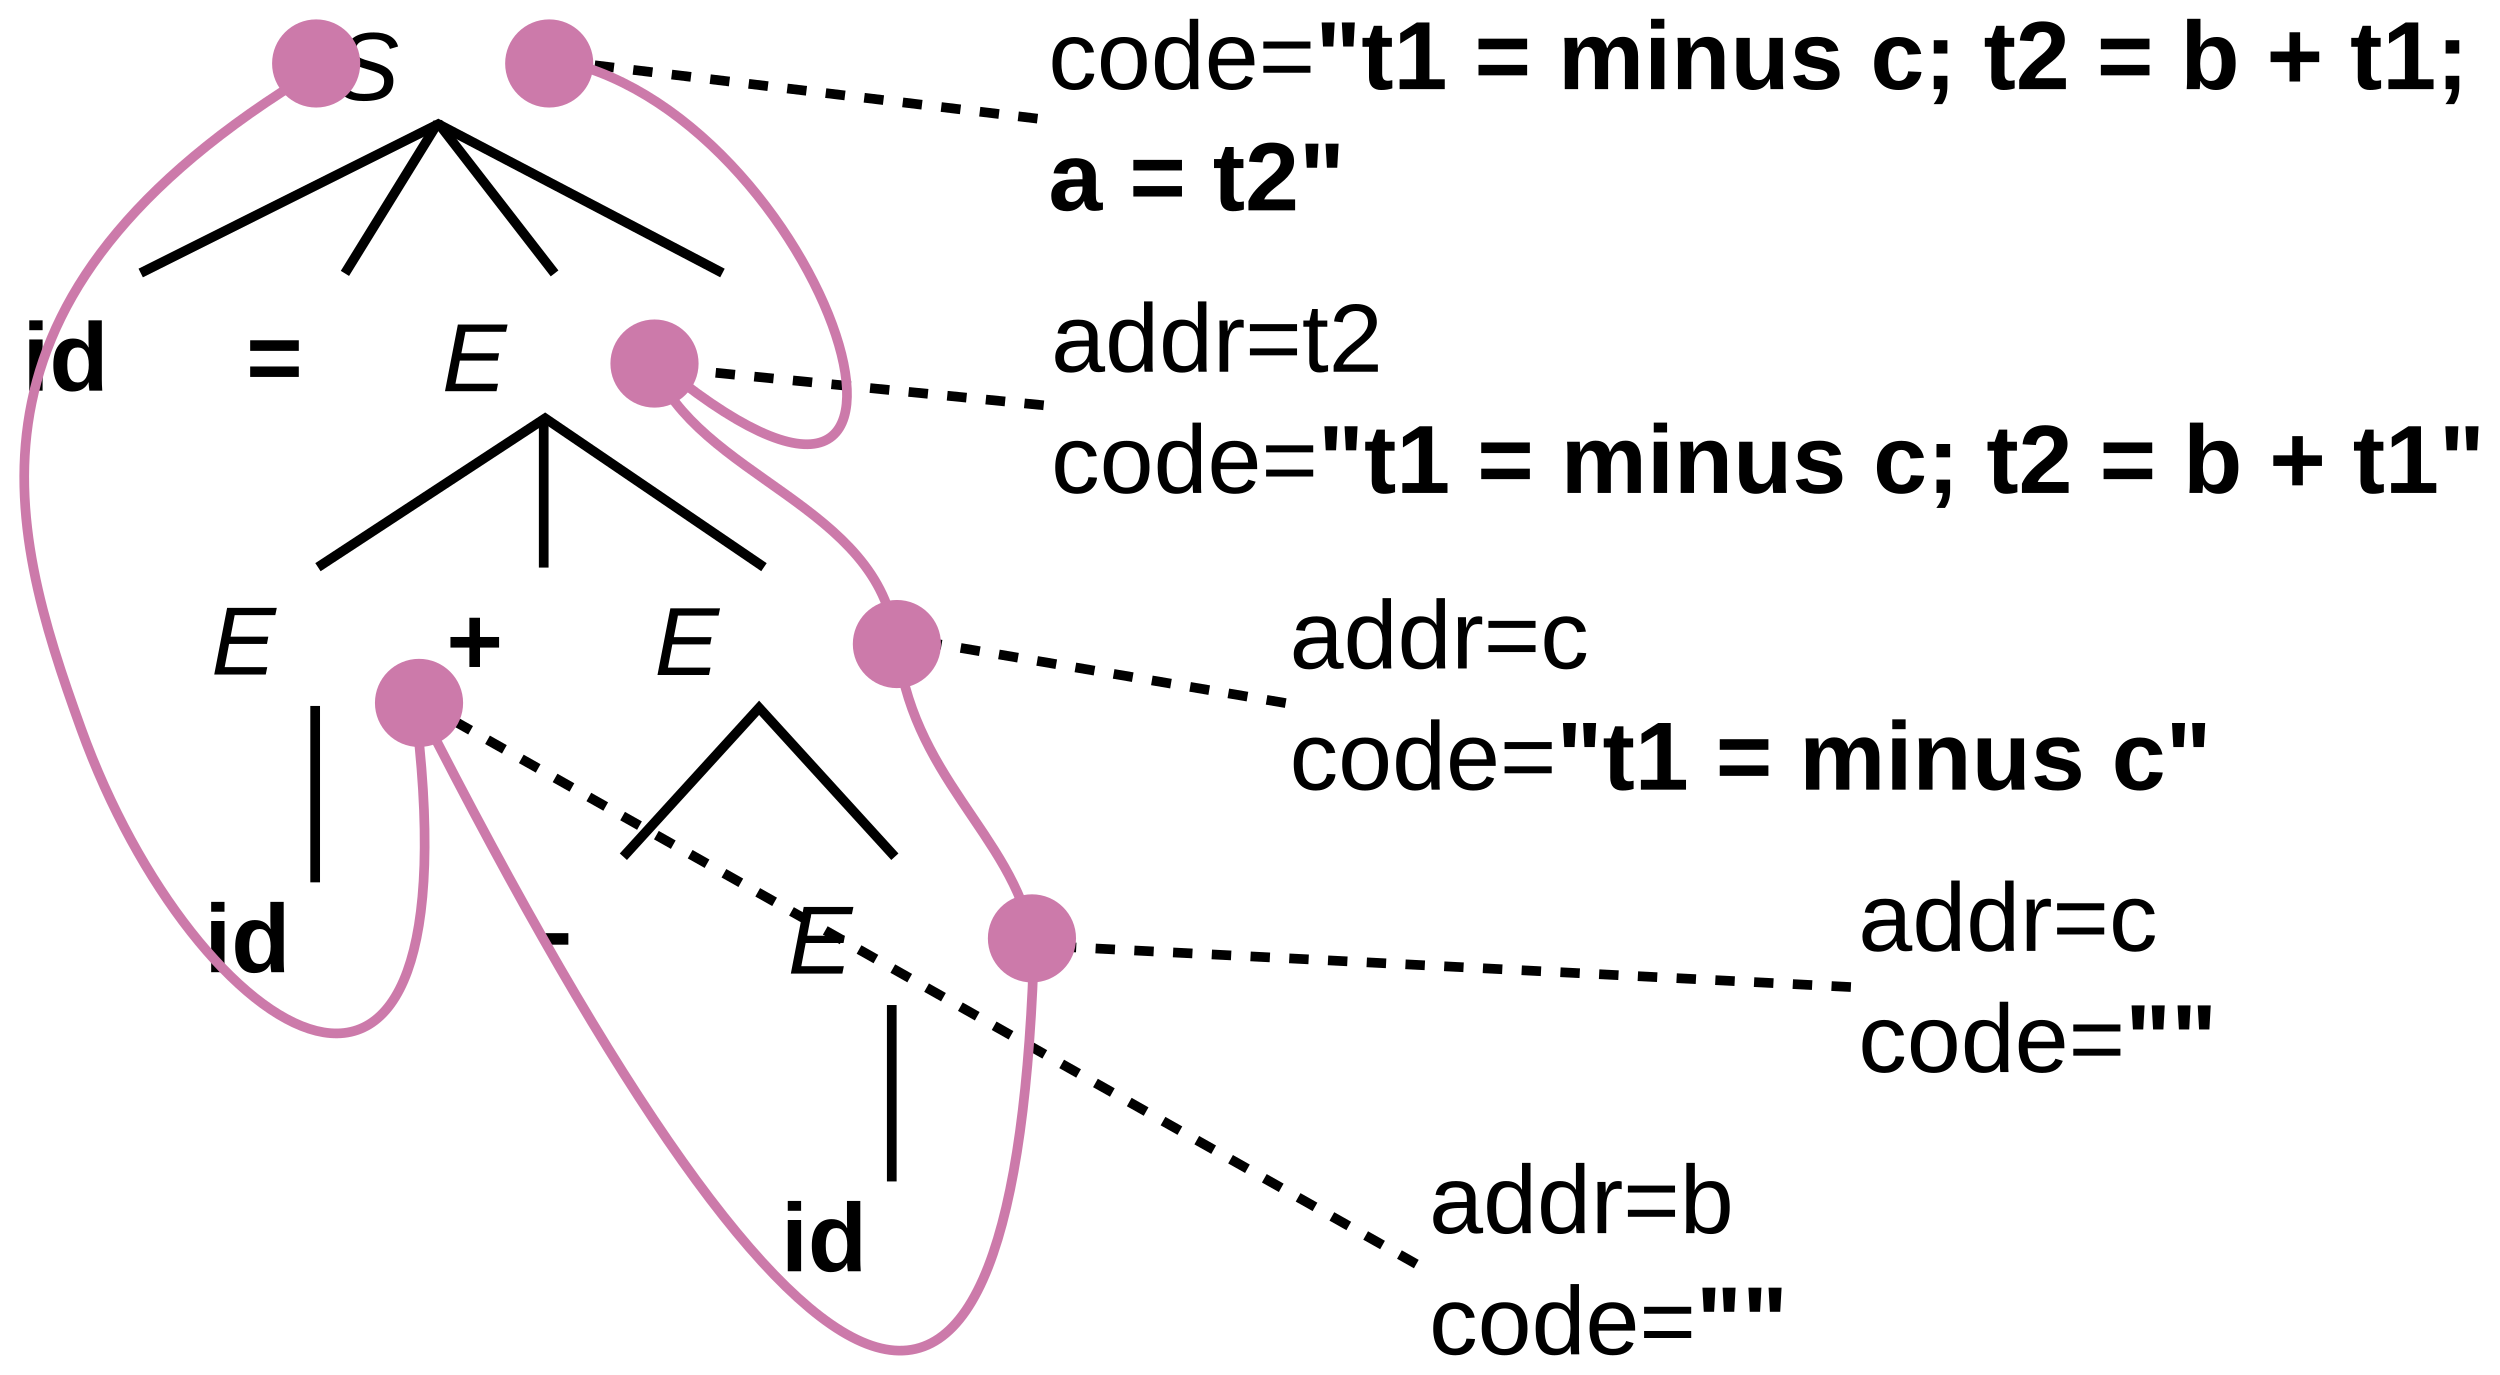
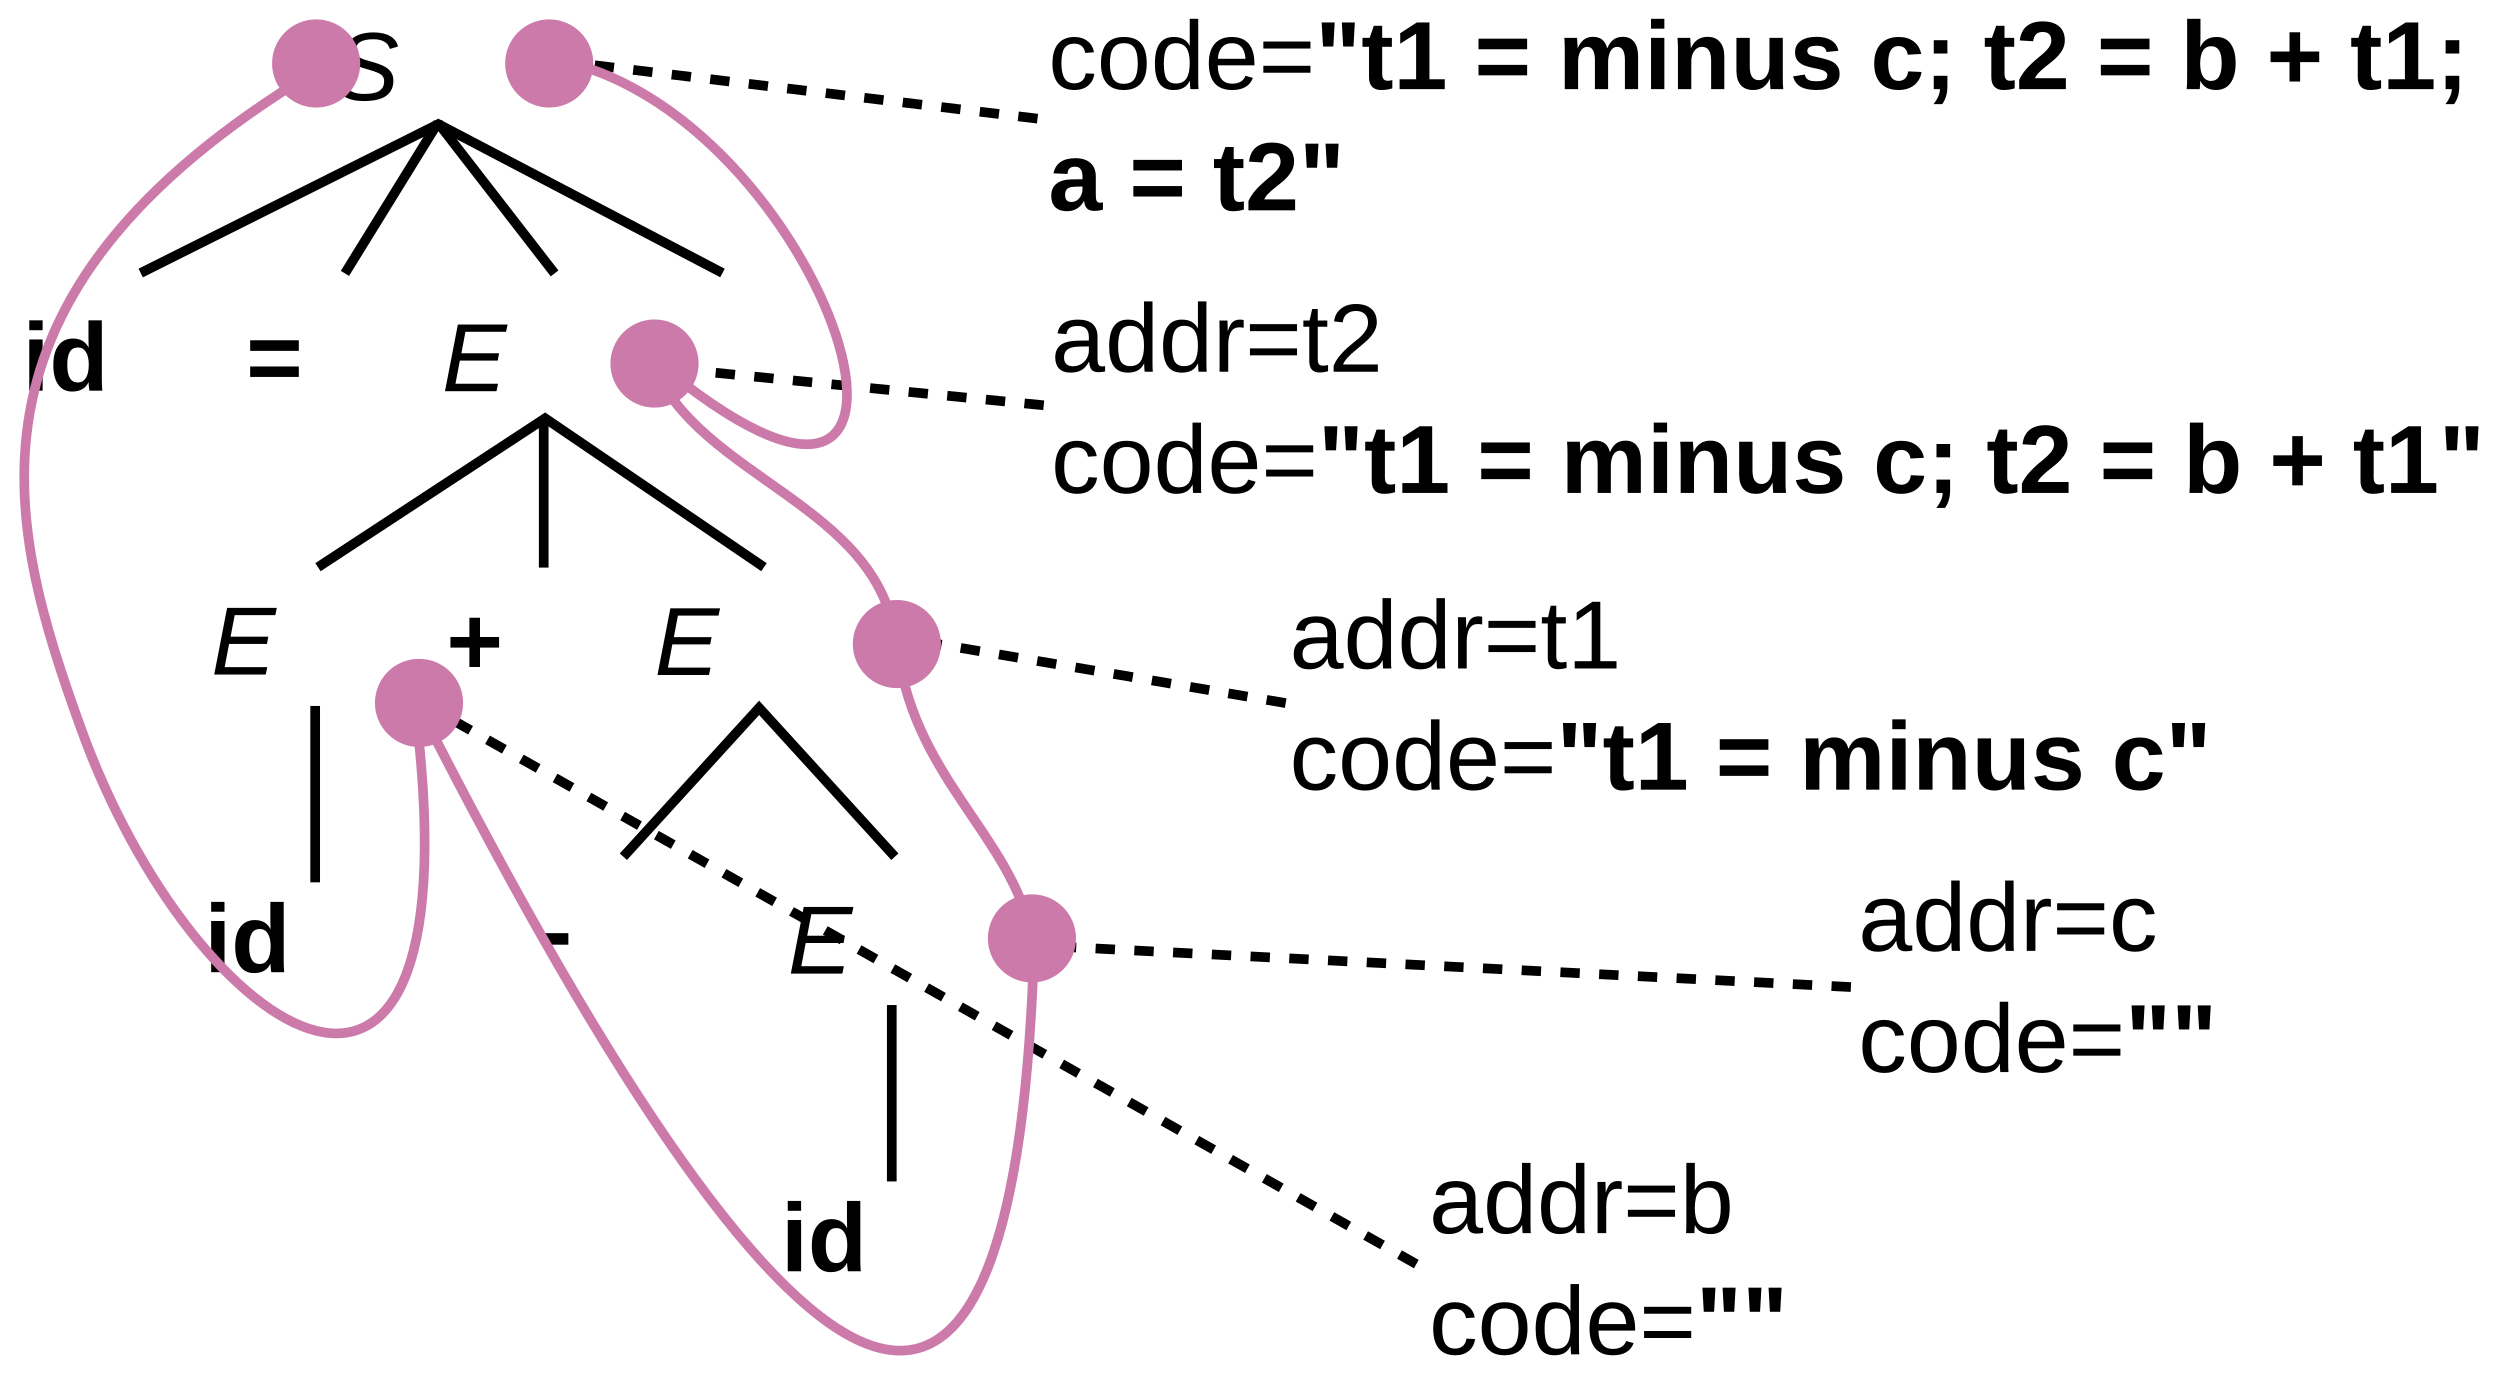
<svg xmlns="http://www.w3.org/2000/svg" width="257.838" height="141.8" id="svg3089" version="1.1">
  <defs id="defs3091" />
  <g id="layer1" transform="translate(-116.2963,-672.9063)" style="display:inline">
-     <flowRoot xml:space="preserve" id="flowRoot3750" style="font-size:10px;font-style:normal;font-variant:normal;font-weight:normal;font-stretch:normal;text-align:center;line-height:125%;letter-spacing:0px;word-spacing:0px;text-anchor:middle;fill:#000000;fill-opacity:1;stroke:none;font-family:Standard Symbols L;-inkscape-font-specification:Standard Symbols L" transform="translate(123.8901,564.9203)">
+     <flowRoot xml:space="preserve" id="flowRoot3750" style="font-style:normal;font-variant:normal;font-weight:normal;font-stretch:normal;font-size:10px;line-height:125%;font-family:'Standard Symbols L';-inkscape-font-specification:'Standard Symbols L';text-align:center;letter-spacing:0px;word-spacing:0px;text-anchor:middle;fill:#000000;fill-opacity:1;stroke:none" transform="translate(123.8901,564.9203)">
      <flowRegion id="flowRegion3752">
        <rect id="rect3754" width="227.143" height="357.143" x="364.286" y="-86.58" />
      </flowRegion>
      <flowPara id="flowPara3756" />
    </flowRoot>
-     <text xml:space="preserve" style="font-size:11.688px;font-style:normal;font-weight:normal;fill:#000000;fill-opacity:1;stroke:none;font-family:Lello" x="-1916.539" y="-153.33" id="text2171">
-       <tspan id="tspan2173" x="-1916.539" y="-153.33" />
+     <text xml:space="preserve" style="font-style:normal;font-weight:normal;font-size:11.688px;font-family:Lello;fill:#000000;fill-opacity:1;stroke:none" x="-1916.539" y="-153.33" id="text2171">
+       <tspan id="tspan2173" x="-1916.539" y="-142.989" />
    </text>
-     <path style="fill:none;stroke:#000000;stroke-width:1px;stroke-linecap:butt;stroke-linejoin:miter;stroke-opacity:1;display:inline" d="m 208.269,776.561 0,18.193" id="path3090-7-1-0-2-57-3" />
-     <path id="path3090-7-1-0-2-57-8-9-9-9-7" style="fill:none;stroke:#000000;stroke-width:1px;stroke-linecap:butt;stroke-linejoin:miter;stroke-opacity:1;display:inline" d="m 180.587,761.265 14,-15.357 14,15.357" />
-     <path id="path3090-7-1-0-2-57-8-9-9-9-7-8" style="fill:none;stroke:#000000;stroke-width:1px;stroke-linecap:butt;stroke-linejoin:miter;stroke-opacity:1;display:inline" d="m 149.088,731.403 23.429,-15.357 22.571,15.357" />
-     <path style="fill:none;stroke:#000000;stroke-width:1px;stroke-linecap:butt;stroke-linejoin:miter;stroke-opacity:1;display:inline" d="m 172.373,715.908 0,15.536" id="path3578" />
-     <path id="path3090-7-1-0-2-57-8-9-9-9-7-8-2" style="fill:none;stroke:#000000;stroke-width:1px;stroke-linecap:butt;stroke-linejoin:miter;stroke-opacity:1;display:inline" d="m 130.807,701.063 30.691,-15.357 29.309,15.357" />
-     <path style="fill:none;stroke:#000000;stroke-width:1px;stroke-linecap:butt;stroke-linejoin:miter;stroke-opacity:1;display:inline" d="m 161.46,685.568 -9.59,15.536" id="path3578-9" />
-     <path style="fill:none;stroke:#000000;stroke-width:1px;stroke-linecap:butt;stroke-linejoin:miter;stroke-opacity:1;display:inline" d="m 161.46,685.568 12.032,15.536" id="path3578-9-5" />
-     <text xml:space="preserve" style="font-size:10px;font-style:normal;font-variant:normal;font-weight:bold;font-stretch:normal;text-align:center;line-height:125%;letter-spacing:0px;word-spacing:0px;text-anchor:middle;fill:#000000;fill-opacity:1;stroke:none;display:inline;font-family:Arial;-inkscape-font-specification:Arial Bold" x="208.23" y="804.015" id="text3386">
+     <path style="display:inline;fill:none;stroke:#000000;stroke-width:1px;stroke-linecap:butt;stroke-linejoin:miter;stroke-opacity:1" d="M 208.269,776.561 V 794.754" id="path3090-7-1-0-2-57-3" />
+     <path id="path3090-7-1-0-2-57-8-9-9-9-7" style="display:inline;fill:none;stroke:#000000;stroke-width:1px;stroke-linecap:butt;stroke-linejoin:miter;stroke-opacity:1" d="m 180.587,761.265 14,-15.357 14,15.357" />
+     <path id="path3090-7-1-0-2-57-8-9-9-9-7-8" style="display:inline;fill:none;stroke:#000000;stroke-width:1px;stroke-linecap:butt;stroke-linejoin:miter;stroke-opacity:1" d="m 149.088,731.403 23.429,-15.357 22.571,15.357" />
+     <path style="display:inline;fill:none;stroke:#000000;stroke-width:1px;stroke-linecap:butt;stroke-linejoin:miter;stroke-opacity:1" d="m 172.373,715.908 v 15.536" id="path3578" />
+     <path id="path3090-7-1-0-2-57-8-9-9-9-7-8-2" style="display:inline;fill:none;stroke:#000000;stroke-width:1px;stroke-linecap:butt;stroke-linejoin:miter;stroke-opacity:1" d="m 130.807,701.063 30.691,-15.357 29.309,15.357" />
+     <path style="display:inline;fill:none;stroke:#000000;stroke-width:1px;stroke-linecap:butt;stroke-linejoin:miter;stroke-opacity:1" d="m 161.46,685.568 -9.59,15.536" id="path3578-9" />
+     <path style="display:inline;fill:none;stroke:#000000;stroke-width:1px;stroke-linecap:butt;stroke-linejoin:miter;stroke-opacity:1" d="m 161.46,685.568 12.032,15.536" id="path3578-9-5" />
+     <text xml:space="preserve" style="font-style:normal;font-variant:normal;font-weight:bold;font-stretch:normal;font-size:10px;line-height:125%;font-family:Arial;-inkscape-font-specification:'Arial Bold';text-align:center;letter-spacing:0px;word-spacing:0px;text-anchor:middle;display:inline;fill:#000000;fill-opacity:1;stroke:none" x="208.23" y="804.015" id="text3386">
      <tspan id="tspan3388" x="208.23" y="804.015">id</tspan>
    </text>
-     <text xml:space="preserve" style="font-size:10px;font-style:italic;font-variant:normal;font-weight:normal;font-stretch:normal;text-align:center;line-height:125%;letter-spacing:0px;word-spacing:0px;text-anchor:middle;fill:#000000;fill-opacity:1;stroke:none;display:inline;font-family:Arial;-inkscape-font-specification:Arial Italic" x="207.827" y="773.321" id="text3386-9">
+     <text xml:space="preserve" style="font-style:italic;font-variant:normal;font-weight:normal;font-stretch:normal;font-size:10px;line-height:125%;font-family:Arial;-inkscape-font-specification:'Arial Italic';text-align:center;letter-spacing:0px;word-spacing:0px;text-anchor:middle;display:inline;fill:#000000;fill-opacity:1;stroke:none" x="207.827" y="773.321" id="text3386-9">
      <tspan id="tspan3388-3" x="207.827" y="773.321">E</tspan>
    </text>
-     <text xml:space="preserve" style="font-size:10px;font-style:normal;font-variant:normal;font-weight:bold;font-stretch:normal;text-align:center;line-height:125%;letter-spacing:0px;word-spacing:0px;text-anchor:middle;fill:#000000;fill-opacity:1;stroke:none;display:inline;font-family:Arial;-inkscape-font-specification:Arial Bold" x="180.587" y="772.337" id="text3429">
+     <text xml:space="preserve" style="font-style:normal;font-variant:normal;font-weight:bold;font-stretch:normal;font-size:10px;line-height:125%;font-family:Arial;-inkscape-font-specification:'Arial Bold';text-align:center;letter-spacing:0px;word-spacing:0px;text-anchor:middle;display:inline;fill:#000000;fill-opacity:1;stroke:none" x="180.587" y="772.337" id="text3429">
      <tspan id="tspan3431" x="180.587" y="772.337">-</tspan>
    </text>
-     <text xml:space="preserve" style="font-size:10px;font-style:italic;font-variant:normal;font-weight:normal;font-stretch:normal;text-align:center;line-height:125%;letter-spacing:0px;word-spacing:0px;text-anchor:middle;fill:#000000;fill-opacity:1;stroke:none;display:inline;font-family:Arial;-inkscape-font-specification:Arial Italic" x="194.074" y="742.523" id="text3386-9-7">
+     <text xml:space="preserve" style="font-style:italic;font-variant:normal;font-weight:normal;font-stretch:normal;font-size:10px;line-height:125%;font-family:Arial;-inkscape-font-specification:'Arial Italic';text-align:center;letter-spacing:0px;word-spacing:0px;text-anchor:middle;display:inline;fill:#000000;fill-opacity:1;stroke:none" x="194.074" y="742.523" id="text3386-9-7">
      <tspan id="tspan3388-3-0" x="194.074" y="742.523">E</tspan>
    </text>
-     <text xml:space="preserve" style="font-size:10px;font-style:normal;font-variant:normal;font-weight:bold;font-stretch:normal;text-align:center;line-height:125%;letter-spacing:0px;word-spacing:0px;text-anchor:middle;fill:#000000;fill-opacity:1;stroke:none;display:inline;font-family:Arial;-inkscape-font-specification:Arial Bold" x="172.197" y="742.476" id="text3526">
+     <text xml:space="preserve" style="font-style:normal;font-variant:normal;font-weight:bold;font-stretch:normal;font-size:10px;line-height:125%;font-family:Arial;-inkscape-font-specification:'Arial Bold';text-align:center;letter-spacing:0px;word-spacing:0px;text-anchor:middle;display:inline;fill:#000000;fill-opacity:1;stroke:none" x="172.197" y="742.476" id="text3526">
      <tspan id="tspan3528" x="172.197" y="742.476">+</tspan>
    </text>
-     <path style="fill:none;stroke:#000000;stroke-width:1px;stroke-linecap:butt;stroke-linejoin:miter;stroke-opacity:1;display:inline" d="m 148.801,745.714 0,18.193" id="path3090-7-1-0-2-57-3-2" />
-     <text xml:space="preserve" style="font-size:10px;font-style:normal;font-variant:normal;font-weight:bold;font-stretch:normal;text-align:center;line-height:125%;letter-spacing:0px;word-spacing:0px;text-anchor:middle;fill:#000000;fill-opacity:1;stroke:none;display:inline;font-family:Arial;-inkscape-font-specification:Arial Bold" x="148.762" y="773.168" id="text3386-5">
+     <path style="display:inline;fill:none;stroke:#000000;stroke-width:1px;stroke-linecap:butt;stroke-linejoin:miter;stroke-opacity:1" d="m 148.801,745.714 v 18.193" id="path3090-7-1-0-2-57-3-2" />
+     <text xml:space="preserve" style="font-style:normal;font-variant:normal;font-weight:bold;font-stretch:normal;font-size:10px;line-height:125%;font-family:Arial;-inkscape-font-specification:'Arial Bold';text-align:center;letter-spacing:0px;word-spacing:0px;text-anchor:middle;display:inline;fill:#000000;fill-opacity:1;stroke:none" x="148.762" y="773.168" id="text3386-5">
      <tspan id="tspan3388-5" x="148.762" y="773.168">id</tspan>
    </text>
-     <text xml:space="preserve" style="font-size:10px;font-style:italic;font-variant:normal;font-weight:normal;font-stretch:normal;text-align:center;line-height:125%;letter-spacing:0px;word-spacing:0px;text-anchor:middle;fill:#000000;fill-opacity:1;stroke:none;display:inline;font-family:Arial;-inkscape-font-specification:Arial Italic" x="148.359" y="742.474" id="text3386-9-9">
+     <text xml:space="preserve" style="font-style:italic;font-variant:normal;font-weight:normal;font-stretch:normal;font-size:10px;line-height:125%;font-family:Arial;-inkscape-font-specification:'Arial Italic';text-align:center;letter-spacing:0px;word-spacing:0px;text-anchor:middle;display:inline;fill:#000000;fill-opacity:1;stroke:none" x="148.359" y="742.474" id="text3386-9-9">
      <tspan id="tspan3388-3-1" x="148.359" y="742.474">E</tspan>
    </text>
-     <text xml:space="preserve" style="font-size:10px;font-style:italic;font-variant:normal;font-weight:normal;font-stretch:normal;text-align:center;line-height:125%;letter-spacing:0px;word-spacing:0px;text-anchor:middle;fill:#000000;fill-opacity:1;stroke:none;display:inline;font-family:Arial;-inkscape-font-specification:Arial Italic" x="172.16" y="713.251" id="text3386-9-7-6">
+     <text xml:space="preserve" style="font-style:italic;font-variant:normal;font-weight:normal;font-stretch:normal;font-size:10px;line-height:125%;font-family:Arial;-inkscape-font-specification:'Arial Italic';text-align:center;letter-spacing:0px;word-spacing:0px;text-anchor:middle;display:inline;fill:#000000;fill-opacity:1;stroke:none" x="172.16" y="713.251" id="text3386-9-7-6">
      <tspan id="tspan3388-3-0-6" x="172.16" y="713.251">E</tspan>
    </text>
-     <text xml:space="preserve" style="font-size:10px;font-style:normal;font-variant:normal;font-weight:bold;font-stretch:normal;text-align:center;line-height:125%;letter-spacing:0px;word-spacing:0px;text-anchor:middle;fill:#000000;fill-opacity:1;stroke:none;display:inline;font-family:Arial;-inkscape-font-specification:Arial Bold" x="192.003" y="711.466" id="text3386-9-7-6-7">
+     <text xml:space="preserve" style="font-style:normal;font-variant:normal;font-weight:bold;font-stretch:normal;font-size:10px;line-height:125%;font-family:Arial;-inkscape-font-specification:'Arial Bold';text-align:center;letter-spacing:0px;word-spacing:0px;text-anchor:middle;display:inline;fill:#000000;fill-opacity:1;stroke:none" x="192.003" y="711.466" id="text3386-9-7-6-7">
      <tspan id="tspan3388-3-0-6-9" x="192.003" y="711.466">;</tspan>
    </text>
-     <text xml:space="preserve" style="font-size:10px;font-style:normal;font-variant:normal;font-weight:bold;font-stretch:normal;text-align:center;line-height:125%;letter-spacing:0px;word-spacing:0px;text-anchor:middle;fill:#000000;fill-opacity:1;stroke:none;display:inline;font-family:Arial;-inkscape-font-specification:Arial Bold" x="151.541" y="713.202" id="text3386-9-7-6-7-1">
+     <text xml:space="preserve" style="font-style:normal;font-variant:normal;font-weight:bold;font-stretch:normal;font-size:10px;line-height:125%;font-family:Arial;-inkscape-font-specification:'Arial Bold';text-align:center;letter-spacing:0px;word-spacing:0px;text-anchor:middle;display:inline;fill:#000000;fill-opacity:1;stroke:none" x="151.541" y="713.202" id="text3386-9-7-6-7-1">
      <tspan id="tspan3388-3-0-6-9-9" x="151.541" y="713.202">=</tspan>
    </text>
-     <text xml:space="preserve" style="font-size:10px;font-style:normal;font-variant:normal;font-weight:bold;font-stretch:normal;text-align:center;line-height:125%;letter-spacing:0px;word-spacing:0px;text-anchor:middle;fill:#000000;fill-opacity:1;stroke:none;display:inline;font-family:Arial;-inkscape-font-specification:Arial Bold" x="130.003" y="713.192" id="text3386-9-7-6-7-2">
+     <text xml:space="preserve" style="font-style:normal;font-variant:normal;font-weight:bold;font-stretch:normal;font-size:10px;line-height:125%;font-family:Arial;-inkscape-font-specification:'Arial Bold';text-align:center;letter-spacing:0px;word-spacing:0px;text-anchor:middle;display:inline;fill:#000000;fill-opacity:1;stroke:none" x="130.003" y="713.192" id="text3386-9-7-6-7-2">
      <tspan id="tspan3388-3-0-6-9-8" x="130.003" y="713.192">id</tspan>
    </text>
-     <text xml:space="preserve" style="font-size:10px;font-style:italic;font-variant:normal;font-weight:normal;font-stretch:normal;text-align:center;line-height:125%;letter-spacing:0px;word-spacing:0px;text-anchor:middle;fill:#000000;fill-opacity:1;stroke:none;display:inline;font-family:Arial;-inkscape-font-specification:Arial Italic" x="161.069" y="683.237" id="text3386-9-7-6-79">
+     <text xml:space="preserve" style="font-style:italic;font-variant:normal;font-weight:normal;font-stretch:normal;font-size:10px;line-height:125%;font-family:Arial;-inkscape-font-specification:'Arial Italic';text-align:center;letter-spacing:0px;word-spacing:0px;text-anchor:middle;display:inline;fill:#000000;fill-opacity:1;stroke:none" x="161.069" y="683.237" id="text3386-9-7-6-79">
      <tspan id="tspan3388-3-0-6-2" x="161.069" y="683.237">S</tspan>
    </text>
  </g>
  <g id="layer13" style="display:inline" transform="translate(-127.5047,-184.2385)">
-     <path style="color:#000000;fill:#cc7aaa;fill-opacity:1;fill-rule:nonzero;stroke:none;stroke-width:1;marker:none;visibility:visible;display:inline;overflow:visible;enable-background:accumulate" id="path5882-3" d="m 13.637,-75.802 c 0,2.511 -2.035,4.546 -4.546,4.546 -2.511,0 -4.546,-2.035 -4.546,-4.546 0,-2.511 2.035,-4.546 4.546,-4.546 2.511,0 4.546,2.035 4.546,4.546 z" transform="translate(151.0207,266.586)" />
+     <circle style="color:#000000;display:inline;overflow:visible;visibility:visible;fill:#cc7aaa;fill-opacity:1;fill-rule:nonzero;stroke:none;stroke-width:1;marker:none;enable-background:accumulate" id="path5882-3" transform="translate(151.0207,266.586)" cx="9.091" cy="-75.802" r="4.546" />
  </g>
  <g id="layer2" style="display:inline" transform="translate(-138.5694,-184.7636)">
-     <path style="fill:none;stroke:#000000;stroke-width:1;stroke-linecap:butt;stroke-linejoin:miter;stroke-miterlimit:4;stroke-opacity:1;stroke-dasharray:2, 2;stroke-dashoffset:0;display:inline" d="m 284.641,315.135 -102.5,-57.857" id="path3306" />
-     <text xml:space="preserve" style="font-size:10px;font-style:normal;font-variant:normal;font-weight:normal;font-stretch:normal;text-align:start;line-height:125%;letter-spacing:0px;word-spacing:0px;text-anchor:start;fill:#000000;fill-opacity:1;stroke:none;display:inline;font-family:Arial;-inkscape-font-specification:Arial" x="285.966" y="311.947" id="text3300">
+     <path style="display:inline;fill:none;stroke:#000000;stroke-width:1;stroke-linecap:butt;stroke-linejoin:miter;stroke-miterlimit:4;stroke-dasharray:2, 2;stroke-dashoffset:0;stroke-opacity:1" d="m 284.641,315.135 -102.5,-57.857" id="path3306" />
+     <text xml:space="preserve" style="font-style:normal;font-variant:normal;font-weight:normal;font-stretch:normal;font-size:10px;line-height:125%;font-family:Arial;-inkscape-font-specification:Arial;text-align:start;letter-spacing:0px;word-spacing:0px;text-anchor:start;display:inline;fill:#000000;fill-opacity:1;stroke:none" x="285.966" y="311.947" id="text3300">
      <tspan id="tspan3302" x="285.966" y="311.947">addr=b</tspan>
-       <tspan x="285.966" y="324.447" id="tspan3304">code=<tspan style="font-weight:bold;-inkscape-font-specification:Arial Bold" id="tspan5052">""</tspan>
+       <tspan x="285.966" y="324.447" id="tspan3304">code=<tspan style="font-weight:bold;-inkscape-font-specification:'Arial Bold'" id="tspan5052">""</tspan>
      </tspan>
    </text>
-     <path style="color:#000000;fill:#cc7aaa;fill-opacity:1;fill-rule:nonzero;stroke:none;stroke-width:1;marker:none;visibility:visible;display:inline;overflow:visible;enable-background:accumulate" id="path5882-3-5" d="m 13.637,-75.802 c 0,2.511 -2.035,4.546 -4.546,4.546 -2.511,0 -4.546,-2.035 -4.546,-4.546 0,-2.511 2.035,-4.546 4.546,-4.546 2.511,0 4.546,2.035 4.546,4.546 z" transform="translate(172.6943,333.0606)" />
-     <path style="fill:none;stroke:#cc7aaa;stroke-width:1px;stroke-linecap:butt;stroke-linejoin:miter;stroke-opacity:1;display:inline" d="m 181.264,256.783 c 7.18,54.732 -22.583,35.676 -34.33,3.15 -7.709,-21.345 -14.573,-45.441 26.087,-68.985" id="path5861" />
+     <circle style="color:#000000;display:inline;overflow:visible;visibility:visible;fill:#cc7aaa;fill-opacity:1;fill-rule:nonzero;stroke:none;stroke-width:1;marker:none;enable-background:accumulate" id="path5882-3-5" transform="translate(172.6943,333.0606)" cx="9.091" cy="-75.802" r="4.546" />
+     <path style="display:inline;fill:none;stroke:#cc7aaa;stroke-width:1px;stroke-linecap:butt;stroke-linejoin:miter;stroke-opacity:1" d="m 181.264,256.783 c 7.18,54.732 -22.583,35.676 -34.33,3.15 -7.709,-21.345 -14.573,-45.441 26.087,-68.985" id="path5861" />
  </g>
  <g id="layer3" style="display:inline" transform="translate(-138.5694,-184.7636)">
-     <text xml:space="preserve" style="font-size:10px;font-style:normal;font-variant:normal;font-weight:normal;font-stretch:normal;text-align:start;line-height:125%;letter-spacing:0px;word-spacing:0px;text-anchor:start;fill:#000000;fill-opacity:1;stroke:none;display:inline;font-family:Arial;-inkscape-font-specification:Arial" x="330.23" y="282.825" id="text3300-4">
+     <text xml:space="preserve" style="font-style:normal;font-variant:normal;font-weight:normal;font-stretch:normal;font-size:10px;line-height:125%;font-family:Arial;-inkscape-font-specification:Arial;text-align:start;letter-spacing:0px;word-spacing:0px;text-anchor:start;display:inline;fill:#000000;fill-opacity:1;stroke:none" x="330.23" y="282.825" id="text3300-4">
      <tspan id="tspan3302-8" x="330.23" y="282.825">addr=c</tspan>
-       <tspan x="330.23" y="295.325" id="tspan3304-2">code=<tspan style="font-weight:bold;-inkscape-font-specification:Arial Bold" id="tspan5050">""</tspan>
+       <tspan x="330.23" y="295.325" id="tspan3304-2">code=<tspan style="font-weight:bold;-inkscape-font-specification:'Arial Bold'" id="tspan5050">""</tspan>
      </tspan>
    </text>
-     <path style="fill:none;stroke:#000000;stroke-width:1;stroke-linecap:butt;stroke-linejoin:miter;stroke-miterlimit:4;stroke-opacity:1;stroke-dasharray:2, 2;stroke-dashoffset:0;display:inline" d="m 329.462,286.564 -83.929,-4.286" id="path3306-5" />
-     <path style="color:#000000;fill:#cc7aaa;fill-opacity:1;fill-rule:nonzero;stroke:none;stroke-width:1;marker:none;visibility:visible;display:inline;overflow:visible;enable-background:accumulate" id="path5882-3-5-5" d="m 13.637,-75.802 c 0,2.511 -2.035,4.546 -4.546,4.546 -2.511,0 -4.546,-2.035 -4.546,-4.546 0,-2.511 2.035,-4.546 4.546,-4.546 2.511,0 4.546,2.035 4.546,4.546 z" transform="translate(235.9086,357.3463)" />
-     <path style="fill:none;stroke:#cc7aaa;stroke-width:1px;stroke-linecap:butt;stroke-linejoin:miter;stroke-opacity:1;display:inline" d="m 245.26,281.109 c -1.653,62.846 -21.952,58.209 -63.6,-23.692" id="path5861-3" />
+     <path style="display:inline;fill:none;stroke:#000000;stroke-width:1;stroke-linecap:butt;stroke-linejoin:miter;stroke-miterlimit:4;stroke-dasharray:2, 2;stroke-dashoffset:0;stroke-opacity:1" d="m 329.462,286.564 -83.929,-4.286" id="path3306-5" />
+     <circle style="color:#000000;display:inline;overflow:visible;visibility:visible;fill:#cc7aaa;fill-opacity:1;fill-rule:nonzero;stroke:none;stroke-width:1;marker:none;enable-background:accumulate" id="path5882-3-5-5" transform="translate(235.9086,357.3463)" cx="9.091" cy="-75.802" r="4.546" />
+     <path style="display:inline;fill:none;stroke:#cc7aaa;stroke-width:1px;stroke-linecap:butt;stroke-linejoin:miter;stroke-opacity:1" d="m 245.26,281.109 c -1.653,62.846 -21.952,58.209 -63.6,-23.692" id="path5861-3" />
  </g>
  <g id="layer4" style="display:inline" transform="translate(-138.5694,-184.7636)">
-     <text xml:space="preserve" style="font-size:10px;font-style:normal;font-variant:normal;font-weight:normal;font-stretch:normal;text-align:start;line-height:125%;letter-spacing:0px;word-spacing:0px;text-anchor:start;fill:#000000;fill-opacity:1;stroke:none;display:inline;font-family:Arial;-inkscape-font-specification:Arial" x="271.58" y="253.703" id="text3300-4-1">
-       <tspan id="tspan3302-8-6" x="271.58" y="253.703">addr=c</tspan>
-       <tspan x="271.58" y="266.203" id="tspan3304-2-2">code=<tspan style="font-weight:bold;-inkscape-font-specification:Arial Bold" id="tspan5048">"t1 = minus c"</tspan>
+     <text xml:space="preserve" style="font-style:normal;font-variant:normal;font-weight:normal;font-stretch:normal;font-size:10px;line-height:125%;font-family:Arial;-inkscape-font-specification:Arial;text-align:start;letter-spacing:0px;word-spacing:0px;text-anchor:start;display:inline;fill:#000000;fill-opacity:1;stroke:none" x="271.58" y="253.703" id="text3300-4-1">
+       <tspan id="tspan3302-8-6" x="271.58" y="253.703">addr=t1</tspan>
+       <tspan x="271.58" y="266.203" id="tspan3304-2-2">code=<tspan style="font-weight:bold;-inkscape-font-specification:'Arial Bold'" id="tspan5048">"t1 = minus c"</tspan>
      </tspan>
    </text>
-     <path style="fill:none;stroke:#000000;stroke-width:1;stroke-linecap:butt;stroke-linejoin:miter;stroke-miterlimit:4;stroke-opacity:1;stroke-dasharray:2, 2;stroke-dashoffset:0;display:inline" d="m 271.17,257.278 -40,-6.786" id="path3306-5-6" />
-     <path style="color:#000000;fill:#cc7aaa;fill-opacity:1;fill-rule:nonzero;stroke:none;stroke-width:1;marker:none;visibility:visible;display:inline;overflow:visible;enable-background:accumulate" id="path5882-3-5-5-2" d="m 13.637,-75.802 c 0,2.511 -2.035,4.546 -4.546,4.546 -2.511,0 -4.546,-2.035 -4.546,-4.546 0,-2.511 2.035,-4.546 4.546,-4.546 2.511,0 4.546,2.035 4.546,4.546 z" transform="translate(221.9801,326.9892)" />
-     <path style="fill:none;stroke:#cc7aaa;stroke-width:1px;stroke-linecap:butt;stroke-linejoin:miter;stroke-opacity:1;display:inline" d="M 245.014,281.556 C 243.015,270.836 232.336,264.776 231.057,250.721" id="path5861-3-0" />
+     <path style="display:inline;fill:none;stroke:#000000;stroke-width:1;stroke-linecap:butt;stroke-linejoin:miter;stroke-miterlimit:4;stroke-dasharray:2, 2;stroke-dashoffset:0;stroke-opacity:1" d="m 271.17,257.278 -40,-6.786" id="path3306-5-6" />
+     <circle style="color:#000000;display:inline;overflow:visible;visibility:visible;fill:#cc7aaa;fill-opacity:1;fill-rule:nonzero;stroke:none;stroke-width:1;marker:none;enable-background:accumulate" id="path5882-3-5-5-2" transform="translate(221.9801,326.9892)" cx="9.091" cy="-75.802" r="4.546" />
+     <path style="display:inline;fill:none;stroke:#cc7aaa;stroke-width:1px;stroke-linecap:butt;stroke-linejoin:miter;stroke-opacity:1" d="M 245.014,281.556 C 243.015,270.836 232.336,264.776 231.057,250.721" id="path5861-3-0" />
  </g>
  <g id="layer5" style="display:inline" transform="translate(-138.5694,-184.7636)">
-     <text xml:space="preserve" style="font-size:10px;font-style:normal;font-variant:normal;font-weight:normal;font-stretch:normal;text-align:start;line-height:125%;letter-spacing:0px;word-spacing:0px;text-anchor:start;fill:#000000;fill-opacity:1;stroke:none;display:inline;font-family:Arial;-inkscape-font-specification:Arial" x="246.98" y="223.102" id="text3300-4-1-4">
+     <text xml:space="preserve" style="font-style:normal;font-variant:normal;font-weight:normal;font-stretch:normal;font-size:10px;line-height:125%;font-family:Arial;-inkscape-font-specification:Arial;text-align:start;letter-spacing:0px;word-spacing:0px;text-anchor:start;display:inline;fill:#000000;fill-opacity:1;stroke:none" x="246.98" y="223.102" id="text3300-4-1-4">
      <tspan id="tspan3302-8-6-6" x="246.98" y="223.102">addr=t2</tspan>
-       <tspan x="246.98" y="235.602" id="tspan3304-2-2-4">code=<tspan style="font-weight:bold;-inkscape-font-specification:Arial Bold" id="tspan5046">"t1 = minus c; t2 = b + t1"</tspan>
+       <tspan x="246.98" y="235.602" id="tspan3304-2-2-4">code=<tspan style="font-weight:bold;-inkscape-font-specification:'Arial Bold'" id="tspan5046">"t1 = minus c; t2 = b + t1"</tspan>
      </tspan>
    </text>
-     <path style="fill:none;stroke:#000000;stroke-width:1;stroke-linecap:butt;stroke-linejoin:miter;stroke-miterlimit:4;stroke-opacity:1;stroke-dasharray:2, 2;stroke-dashoffset:0;display:inline" d="m 246.213,226.564 -39.643,-3.929" id="path3306-5-6-6" />
-     <path style="color:#000000;fill:#cc7aaa;fill-opacity:1;fill-rule:nonzero;stroke:none;stroke-width:1;marker:none;visibility:visible;display:inline;overflow:visible;enable-background:accumulate" id="path5882-3-5-5-2-0" d="m 13.637,-75.802 c 0,2.511 -2.035,4.546 -4.546,4.546 -2.511,0 -4.546,-2.035 -4.546,-4.546 0,-2.511 2.035,-4.546 4.546,-4.546 2.511,0 4.546,2.035 4.546,4.546 z" transform="translate(196.9801,298.0606)" />
-     <path style="fill:none;stroke:#cc7aaa;stroke-width:1px;stroke-linecap:butt;stroke-linejoin:miter;stroke-opacity:1;display:inline" d="m 230.907,250.891 c -1.551,-14.092 -20.442,-16.862 -25.029,-28.692" id="path5861-3-0-1" />
+     <path style="display:inline;fill:none;stroke:#000000;stroke-width:1;stroke-linecap:butt;stroke-linejoin:miter;stroke-miterlimit:4;stroke-dasharray:2, 2;stroke-dashoffset:0;stroke-opacity:1" d="m 246.213,226.564 -39.643,-3.929" id="path3306-5-6-6" />
+     <circle style="color:#000000;display:inline;overflow:visible;visibility:visible;fill:#cc7aaa;fill-opacity:1;fill-rule:nonzero;stroke:none;stroke-width:1;marker:none;enable-background:accumulate" id="path5882-3-5-5-2-0" transform="translate(196.9801,298.0606)" cx="9.091" cy="-75.802" r="4.546" />
+     <path style="display:inline;fill:none;stroke:#cc7aaa;stroke-width:1px;stroke-linecap:butt;stroke-linejoin:miter;stroke-opacity:1" d="m 230.907,250.891 c -1.551,-14.092 -20.442,-16.862 -25.029,-28.692" id="path5861-3-0-1" />
  </g>
  <g id="layer6" style="display:inline" transform="translate(-138.5694,-184.7636)">
-     <path style="fill:none;stroke:#000000;stroke-width:1;stroke-linecap:butt;stroke-linejoin:miter;stroke-miterlimit:4;stroke-opacity:1;stroke-dasharray:2, 2;stroke-dashoffset:0;display:inline" d="m 245.572,197.001 -50.357,-6.071" id="path3306-5-6-6-2" />
-     <path style="color:#000000;fill:#cc7aaa;fill-opacity:1;fill-rule:nonzero;stroke:none;stroke-width:1;marker:none;visibility:visible;display:inline;overflow:visible;enable-background:accumulate" id="path5882-3-5-5-4" d="m 13.637,-75.802 c 0,2.511 -2.035,4.546 -4.546,4.546 -2.511,0 -4.546,-2.035 -4.546,-4.546 0,-2.511 2.035,-4.546 4.546,-4.546 2.511,0 4.546,2.035 4.546,4.546 z" transform="translate(186.1229,267.1111)" />
-     <path style="fill:none;stroke:#cc7aaa;stroke-width:1px;stroke-linecap:butt;stroke-linejoin:miter;stroke-opacity:1;display:inline" d="m 205.729,221.605 c 36.307,30.605 18.049,-26.489 -10.743,-30.835" id="path5861-3-0-1-2" />
-     <text xml:space="preserve" style="font-size:10px;font-style:normal;font-variant:normal;font-weight:normal;font-stretch:normal;text-align:start;line-height:125%;letter-spacing:0px;word-spacing:0px;text-anchor:start;fill:#000000;fill-opacity:1;stroke:none;display:inline;font-family:Arial;-inkscape-font-specification:Arial" x="246.697" y="193.951" id="text3300-4-1-4-5">
-       <tspan x="246.697" y="193.951" id="tspan3304-2-2-4-9">code=<tspan style="font-weight:bold;-inkscape-font-specification:Arial Bold" id="tspan5044">"t1 = minus c; t2 = b + t1;</tspan>
+     <path style="display:inline;fill:none;stroke:#000000;stroke-width:1;stroke-linecap:butt;stroke-linejoin:miter;stroke-miterlimit:4;stroke-dasharray:2, 2;stroke-dashoffset:0;stroke-opacity:1" d="m 245.572,197.001 -50.357,-6.071" id="path3306-5-6-6-2" />
+     <circle style="color:#000000;display:inline;overflow:visible;visibility:visible;fill:#cc7aaa;fill-opacity:1;fill-rule:nonzero;stroke:none;stroke-width:1;marker:none;enable-background:accumulate" id="path5882-3-5-5-4" transform="translate(186.1229,267.1111)" cx="9.091" cy="-75.802" r="4.546" />
+     <path style="display:inline;fill:none;stroke:#cc7aaa;stroke-width:1px;stroke-linecap:butt;stroke-linejoin:miter;stroke-opacity:1" d="m 205.729,221.605 c 36.307,30.605 18.049,-26.489 -10.743,-30.835" id="path5861-3-0-1-2" />
+     <text xml:space="preserve" style="font-style:normal;font-variant:normal;font-weight:normal;font-stretch:normal;font-size:10px;line-height:125%;font-family:Arial;-inkscape-font-specification:Arial;text-align:start;letter-spacing:0px;word-spacing:0px;text-anchor:start;display:inline;fill:#000000;fill-opacity:1;stroke:none" x="246.697" y="193.951" id="text3300-4-1-4-5">
+       <tspan x="246.697" y="193.951" id="tspan3304-2-2-4-9">code=<tspan style="font-weight:bold;-inkscape-font-specification:'Arial Bold'" id="tspan5044">"t1 = minus c; t2 = b + t1;</tspan>
      </tspan>
-       <tspan x="246.697" y="206.451" id="tspan5042" style="font-weight:bold;-inkscape-font-specification:Arial Bold">a = t2"</tspan>
+       <tspan x="246.697" y="206.451" id="tspan5042" style="font-weight:bold;-inkscape-font-specification:'Arial Bold'">a = t2"</tspan>
    </text>
  </g>
</svg>
